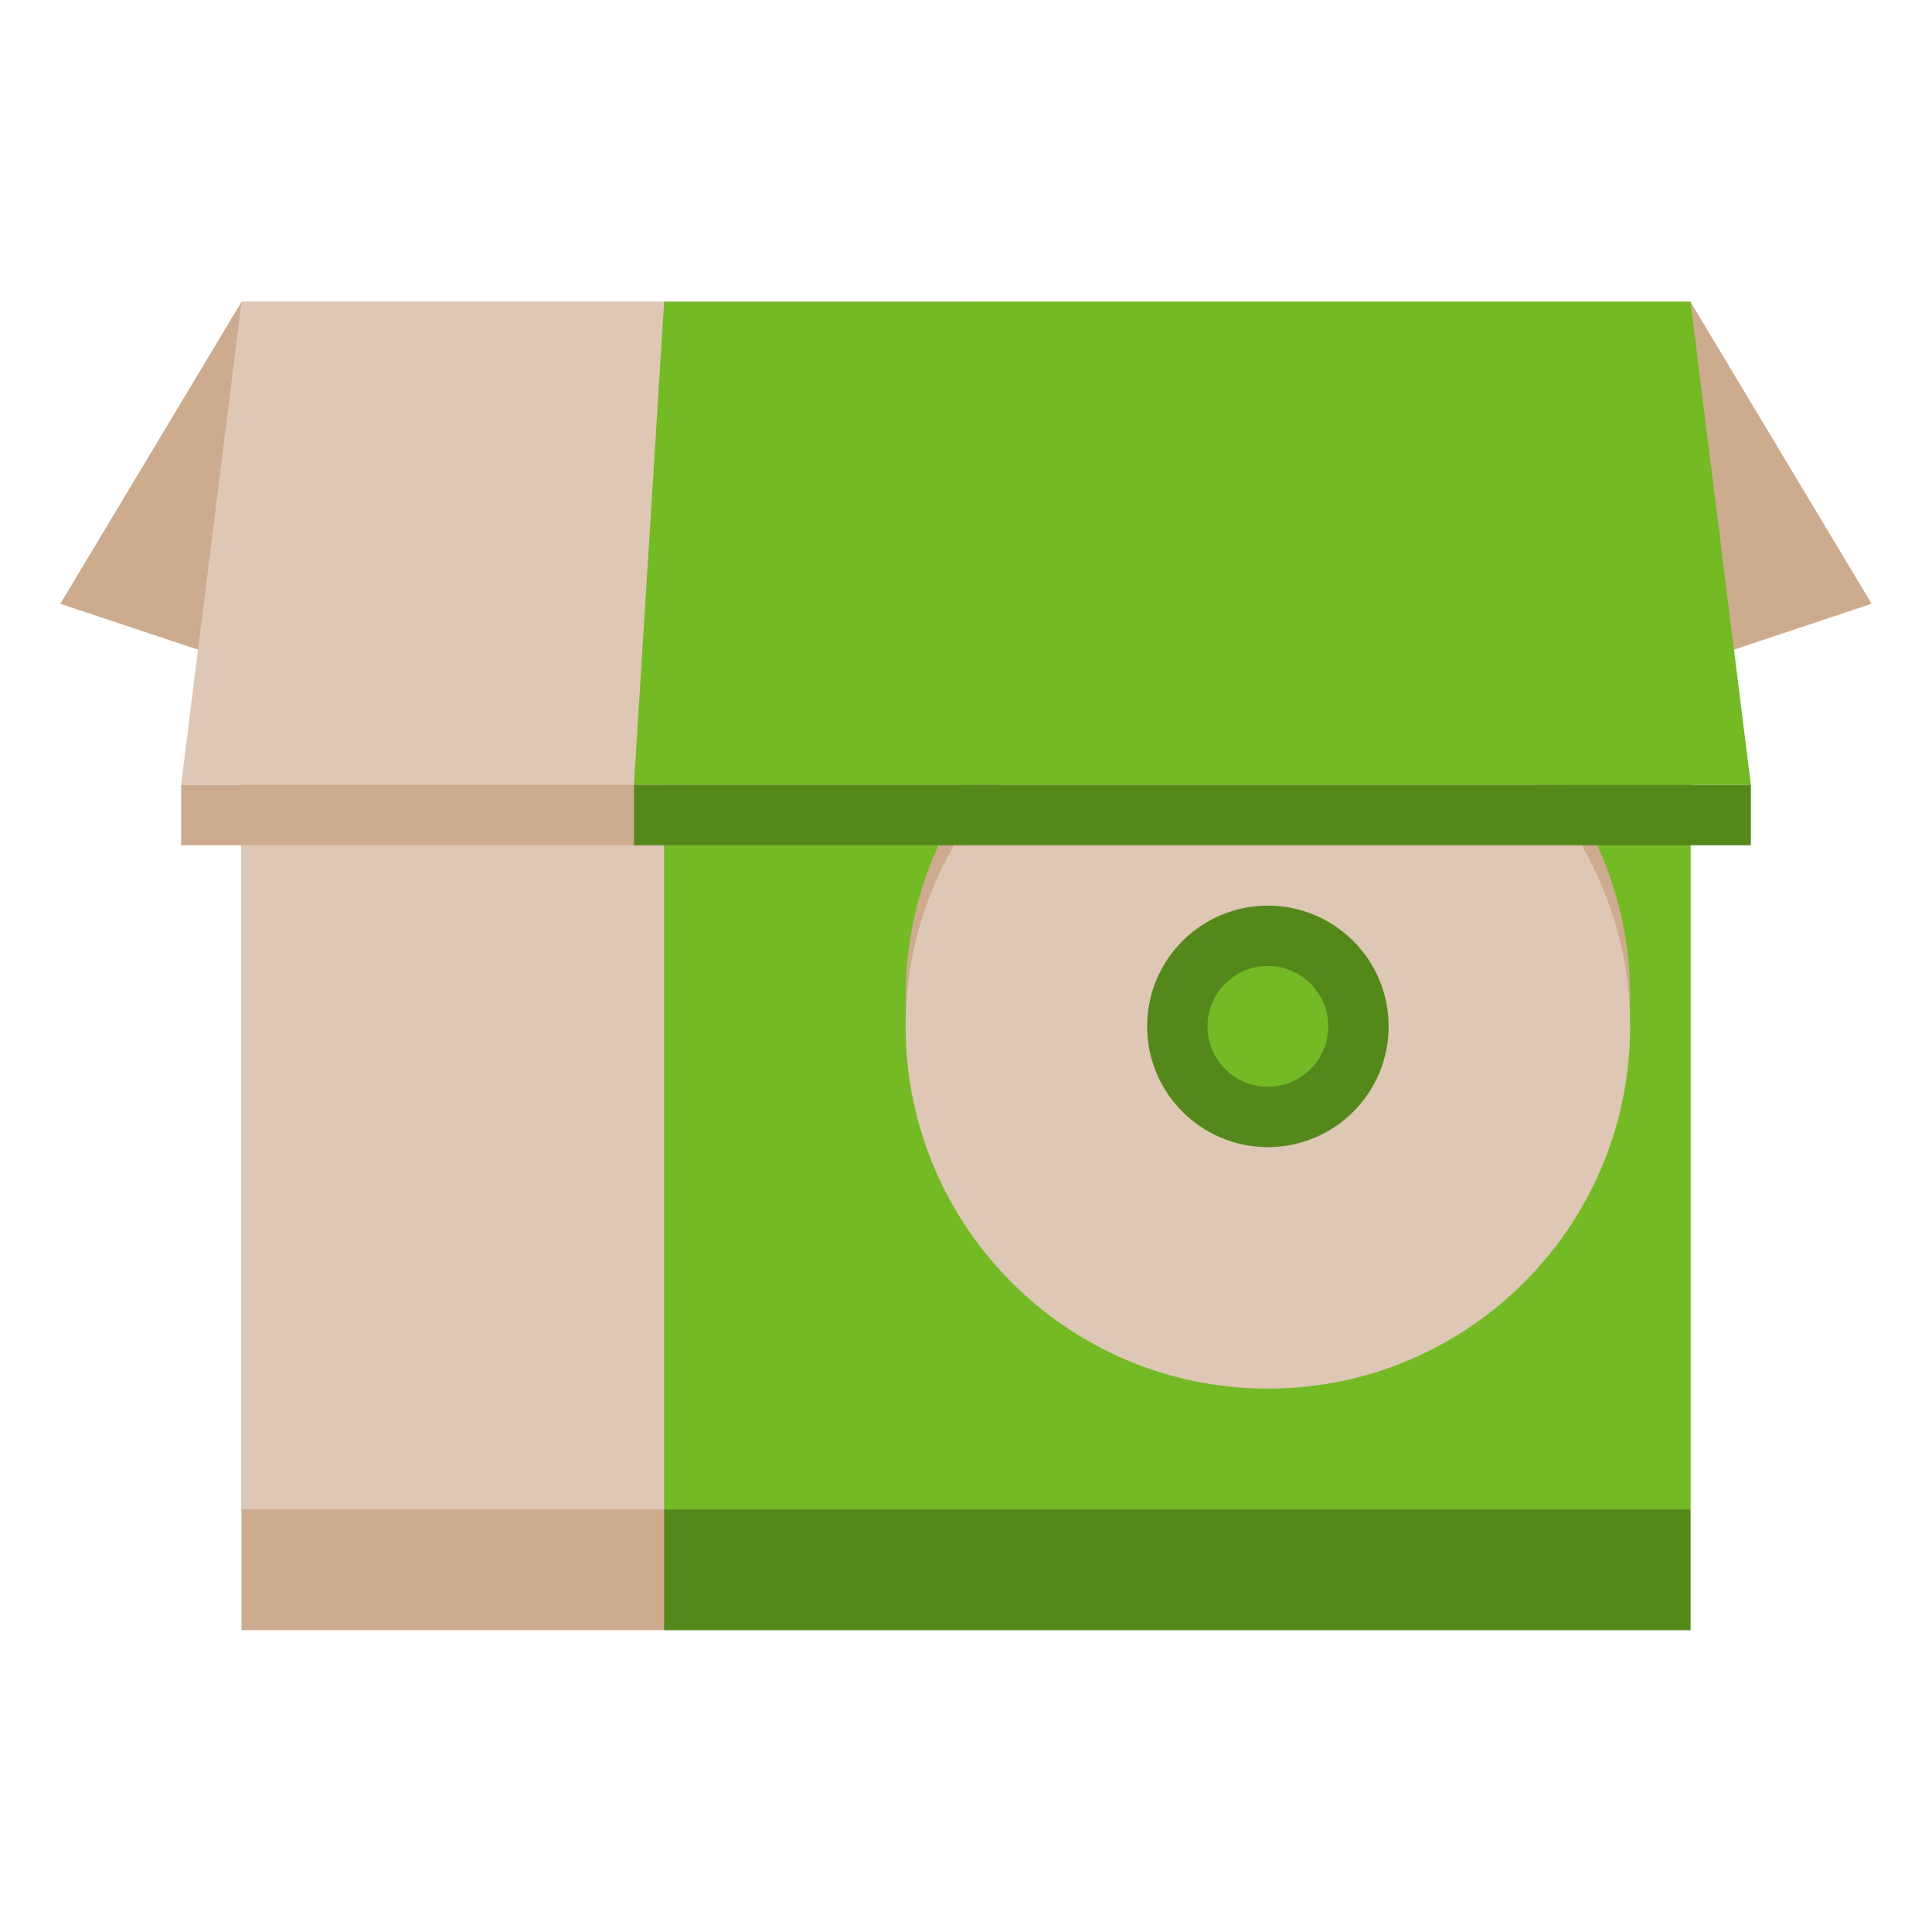
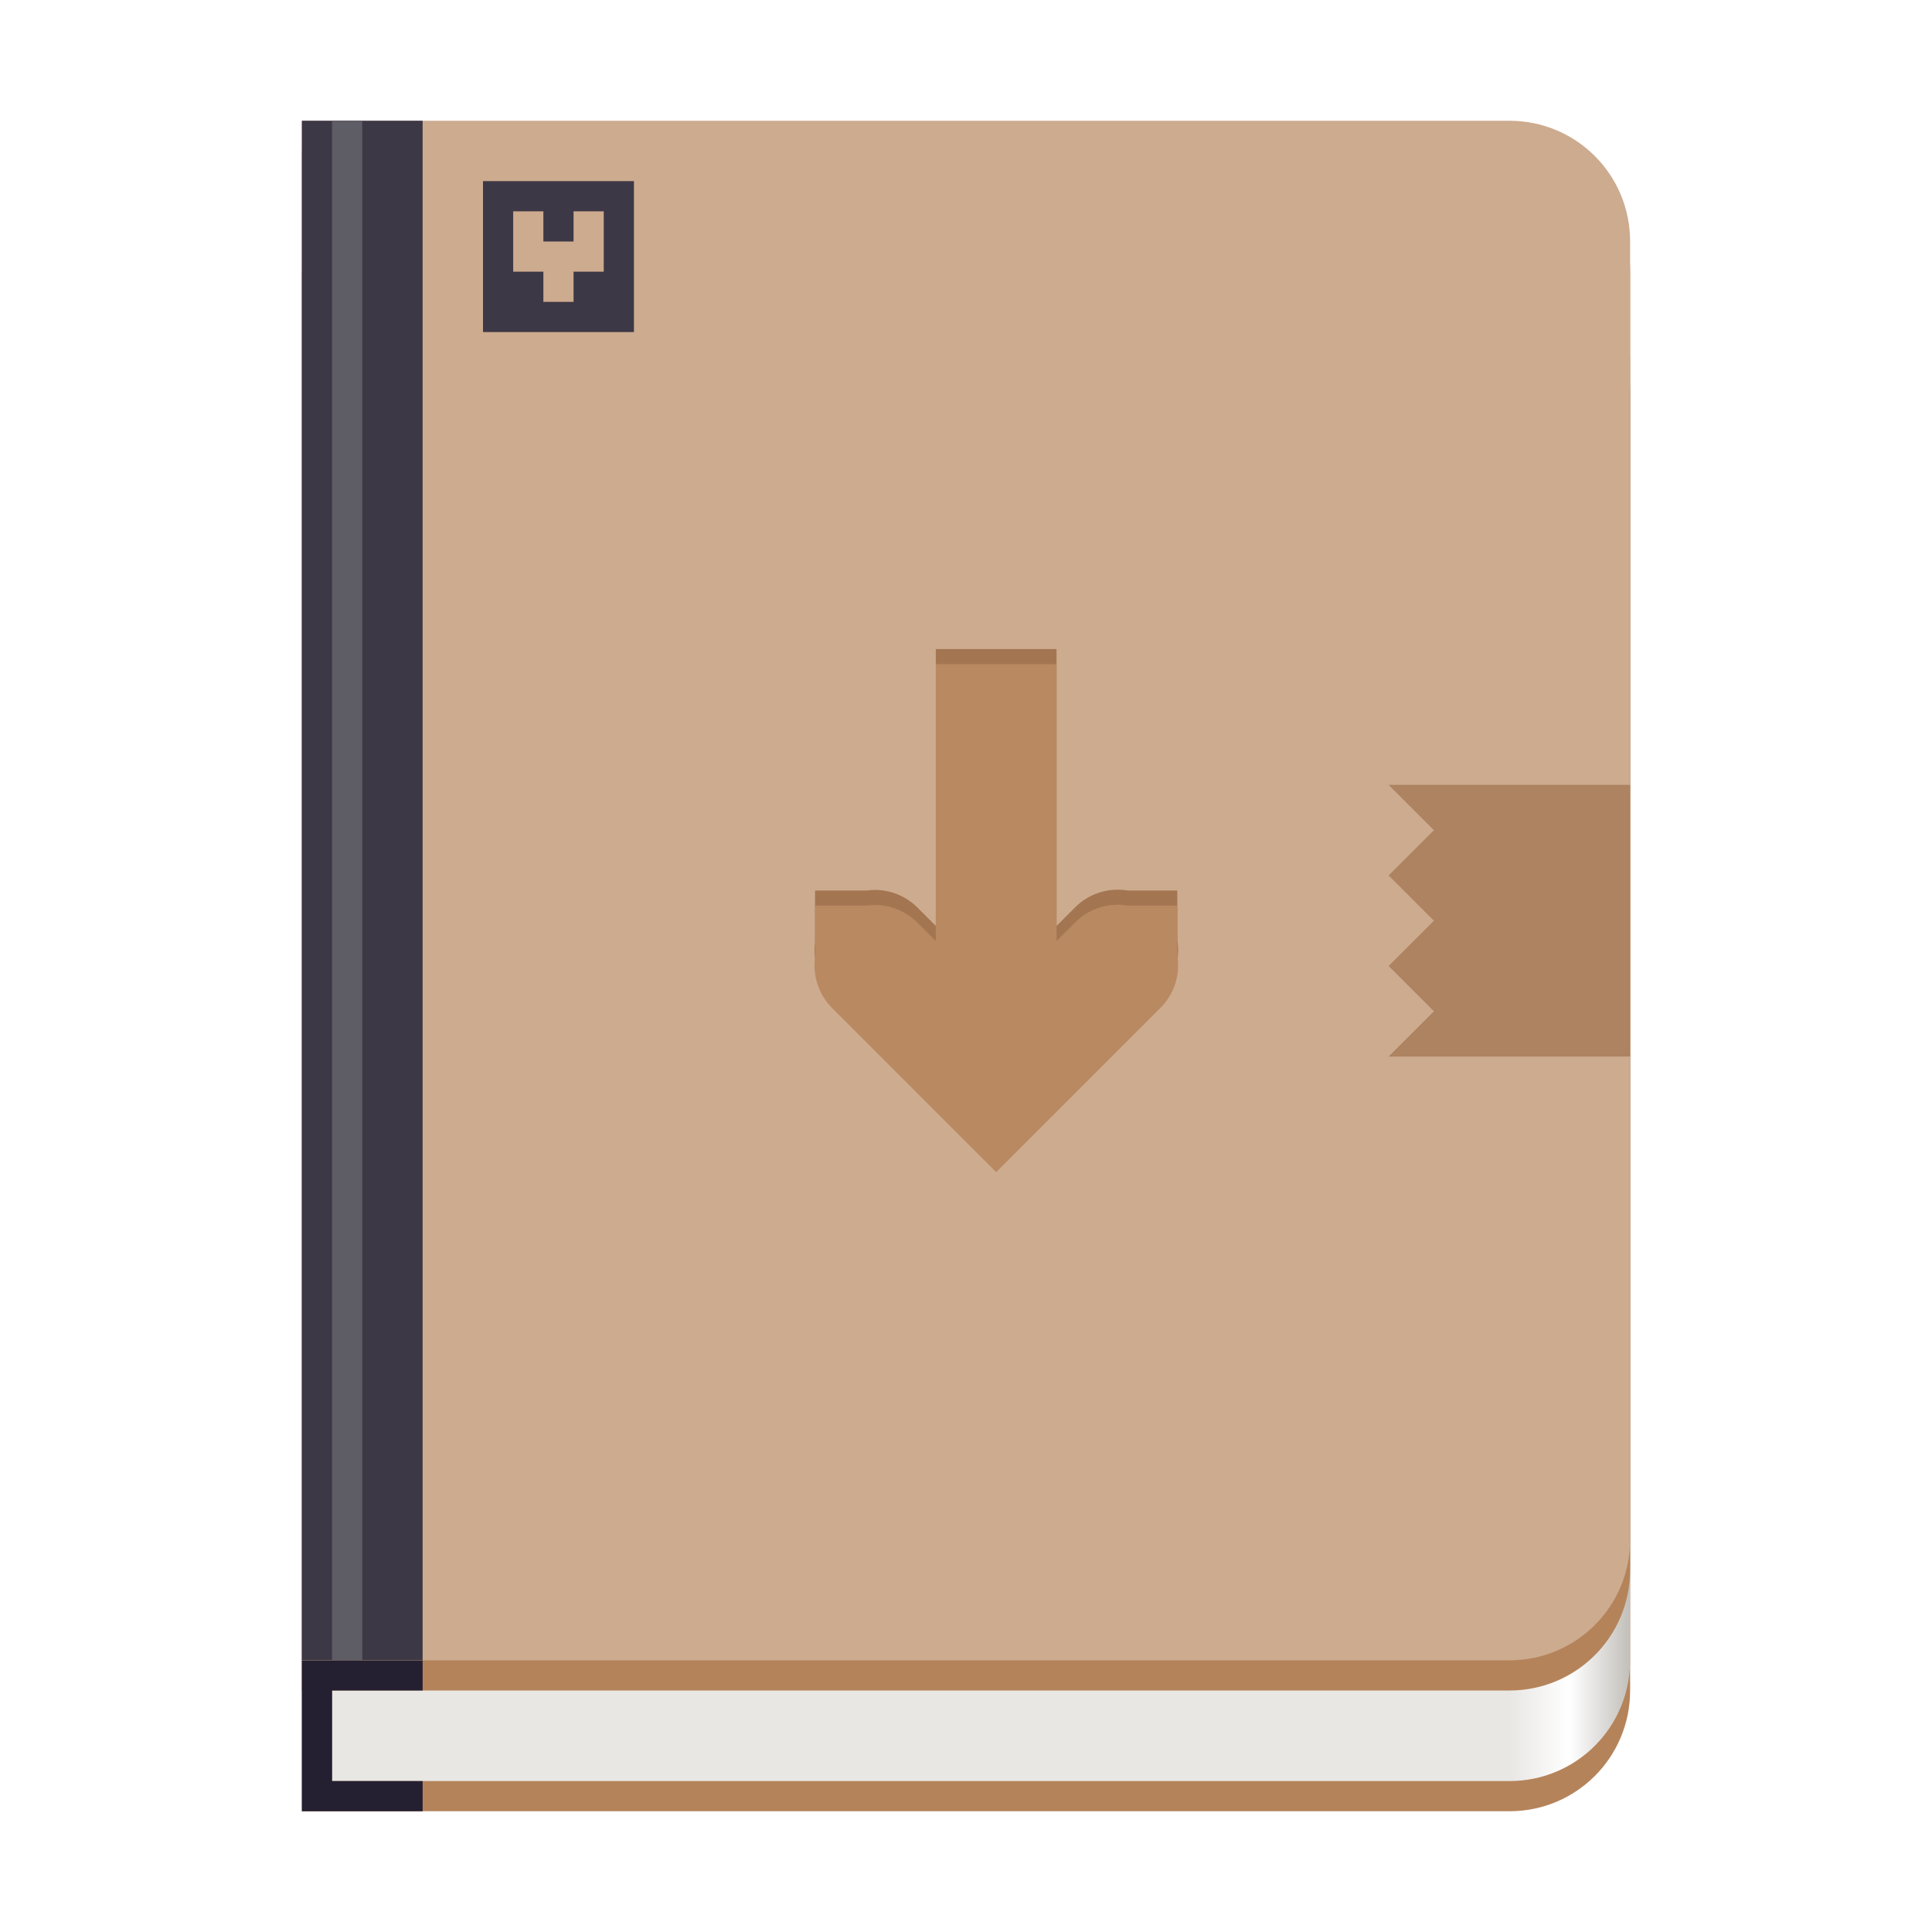
- <svg xmlns="http://www.w3.org/2000/svg" version="1.1" viewBox="0 0 128 128">
-   <g stroke-width=".5">
-     <path d="M16 20L4 40l12 4zm96 0l12 20-12 4zm-96 0h96v88H16z" fill="#cdab8f" />
-     <path d="M16 20h96v80H16z" fill="#dec7b4" />
-     <path d="M44 20h68v80H44z" fill="#73ba25" />
-     <path d="M44 100h68v8H44z" fill="#54881b" />
-     <path d="M16 20l-4 32h52V20z" fill="#dec7b4" />
+ <svg xmlns="http://www.w3.org/2000/svg" width="128" height="128" enable-background="new" version="1.0" viewBox="0 0 128 128">
+   <defs>
+     <linearGradient id="linearGradient3413" x1="100" x2="108" y1="68" y2="68" gradientUnits="userSpaceOnUse">
+       <stop stop-color="#e8e7e4" offset="0" />
+       <stop stop-color="#fff" offset=".5" />
+       <stop stop-color="#c2bfba" offset="1" />
+     </linearGradient>
+   </defs>
+   <g>
+     <path d="m20 18v102h80c4.432 0 8-3.568 8-8v-86c0-4.432-3.568-8-8-8h-80z" fill="#b5835a" />
+     <path d="m22 16v102h78c4.432 0 8-3.568 8-8v-86c0-4.432-3.568-8-8-8z" fill="url(#linearGradient3413)" />
+     <path d="m20 10v102h80c4.432 0 8-3.568 8-8v-86c0-4.432-3.568-8-8-8h-80z" fill="#b5835a" />
+     <path d="m20 110v10h8v-2h-6v-6h6v-2h-8z" fill="#241f31" />
+     <path d="m20 8v102h80c4.432 0 8-3.568 8-8v-86c0-4.432-3.568-8-8-8h-80z" fill="#cdab8f" />
+     <rect x="20" y="8" width="8" height="102" ry="0" fill="#3d3846" />
+     <rect x="22" y="8" width="2" height="102" ry="0" fill="#5e5c64" />
+     <path d="m108 52h-16l3 3-3 3 3 3-3 3 3 3-3 3h16z" fill="#a37651" opacity=".75" />
  </g>
-   <path d="m84 42a24 24 0 0 0 -24 24 24 24 0 0 0 24 24 24 24 0 0 0 24 -24 24 24 0 0 0 -24 -24zm0 16a8 8 0 0 1 8 8 8 8 0 0 1 -8 8 8 8 0 0 1 -8 -8 8 8 0 0 1 8 -8z" fill="#cdab8f" />
-   <path d="m84 56a12 12 0 0 0 -12 12 12 12 0 0 0 12 12 12 12 0 0 0 12 -12 12 12 0 0 0 -12 -12zm0 8a4 4 0 0 1 4 4 4 4 0 0 1 -4 4 4 4 0 0 1 -4 -4 4 4 0 0 1 4 -4z" fill="#54881b" />
-   <path d="m84 44a24 24 0 0 0 -24 24 24 24 0 0 0 24 24 24 24 0 0 0 24 -24 24 24 0 0 0 -24 -24zm0 16a8 8 0 0 1 8 8 8 8 0 0 1 -8 8 8 8 0 0 1 -8 -8 8 8 0 0 1 8 -8z" fill="#dec7b4" />
-   <g stroke-width=".5">
-     <path d="m42 52h74l-4-32h-68z" fill="#73ba25" />
-     <path d="M12 52h52v4H12z" fill="#cdab8f" />
-     <path d="m42 52h74v4h-74z" fill="#54881b" />
-   </g>
+   <path d="m62 43v18.344l-1.172-1.172a4 4 0 0 0-2.869-1.213 4 4 0 0 0-0.539 0.041h-3.42v3.424a4 4 0 0 0 1.172 3.404l10.828 10.828 10.828-10.828a4 4 0 0 0 1.172-3.539v-3.289h-3.272a4 4 0 0 0-3.557 1.172l-1.172 1.172v-18.344z" fill="#a37651" />
+   <path d="m62 44v18.344l-1.172-1.172a4 4 0 0 0-2.869-1.213 4 4 0 0 0-0.539 0.041h-3.42v3.424a4 4 0 0 0 1.172 3.404l10.828 10.828 10.828-10.828a4 4 0 0 0 1.172-3.539v-3.289h-3.272a4 4 0 0 0-3.557 1.172l-1.172 1.172v-18.344z" fill="#b98962" />
+   <path d="m32 12v10h10v-10h-8zm2 2h2v2h2v-2h2v4h-2v2h-2v-2h-2v-2z" fill="#3d3846" />
</svg>
